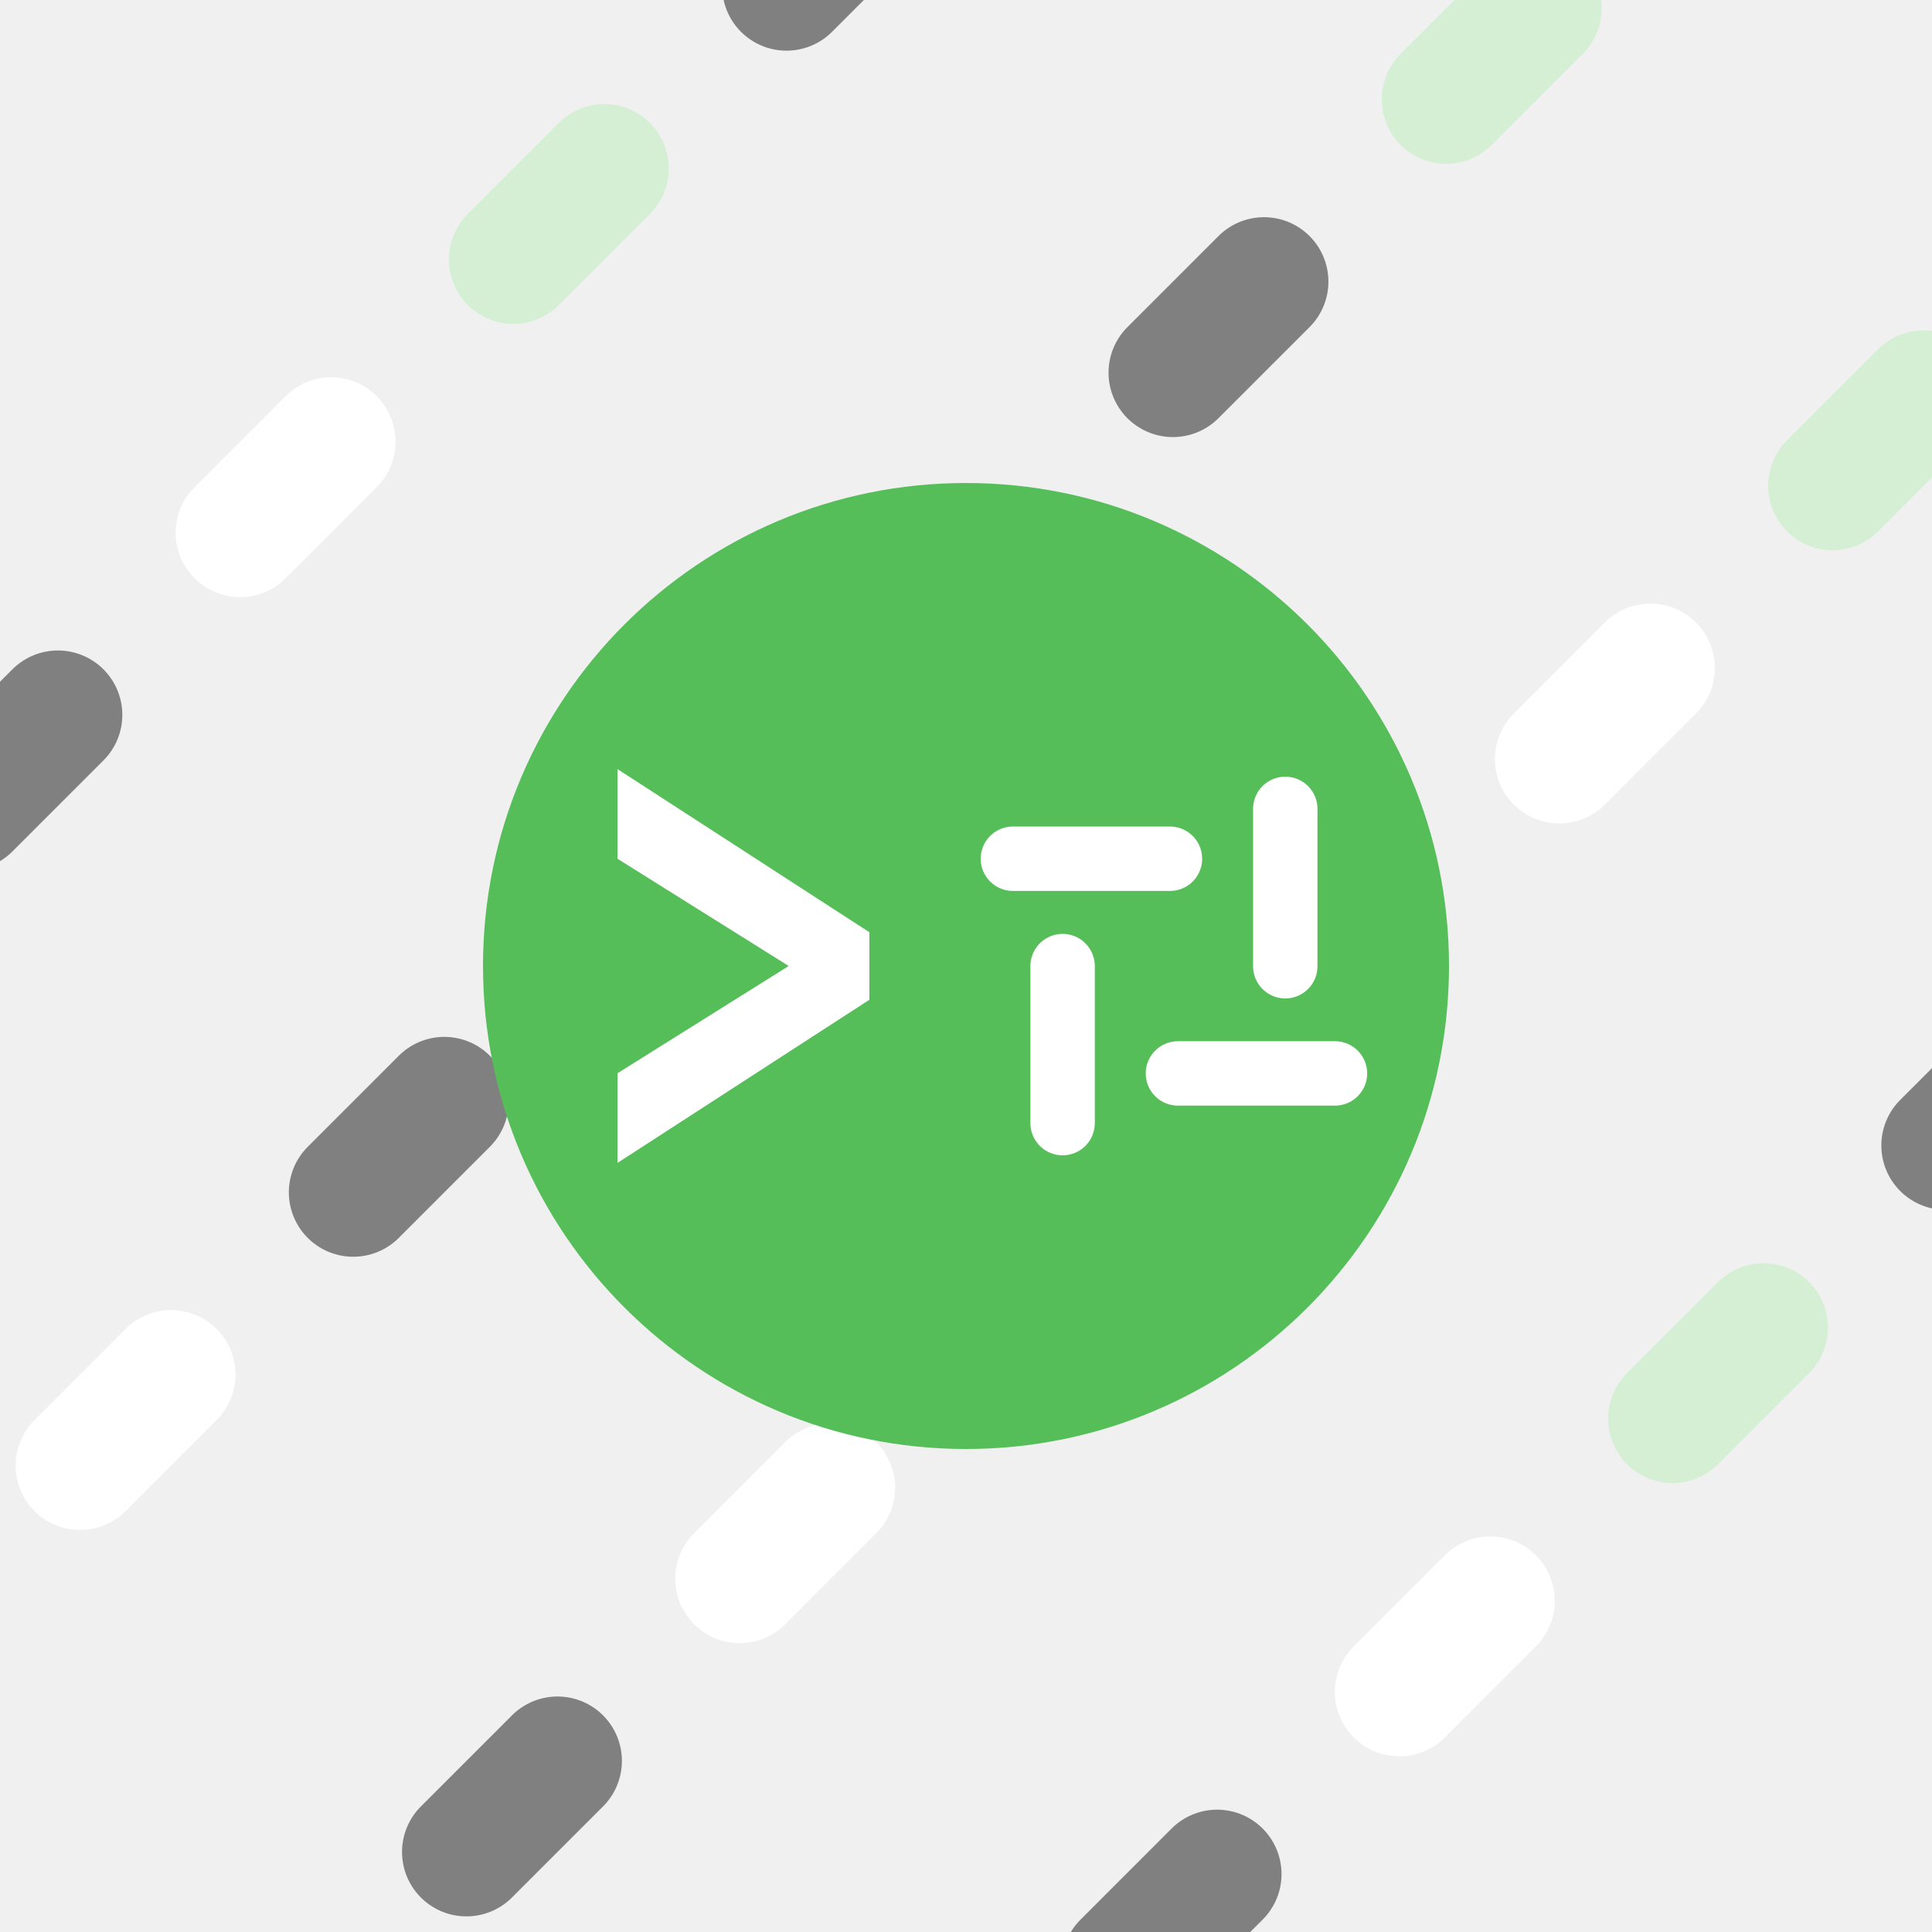
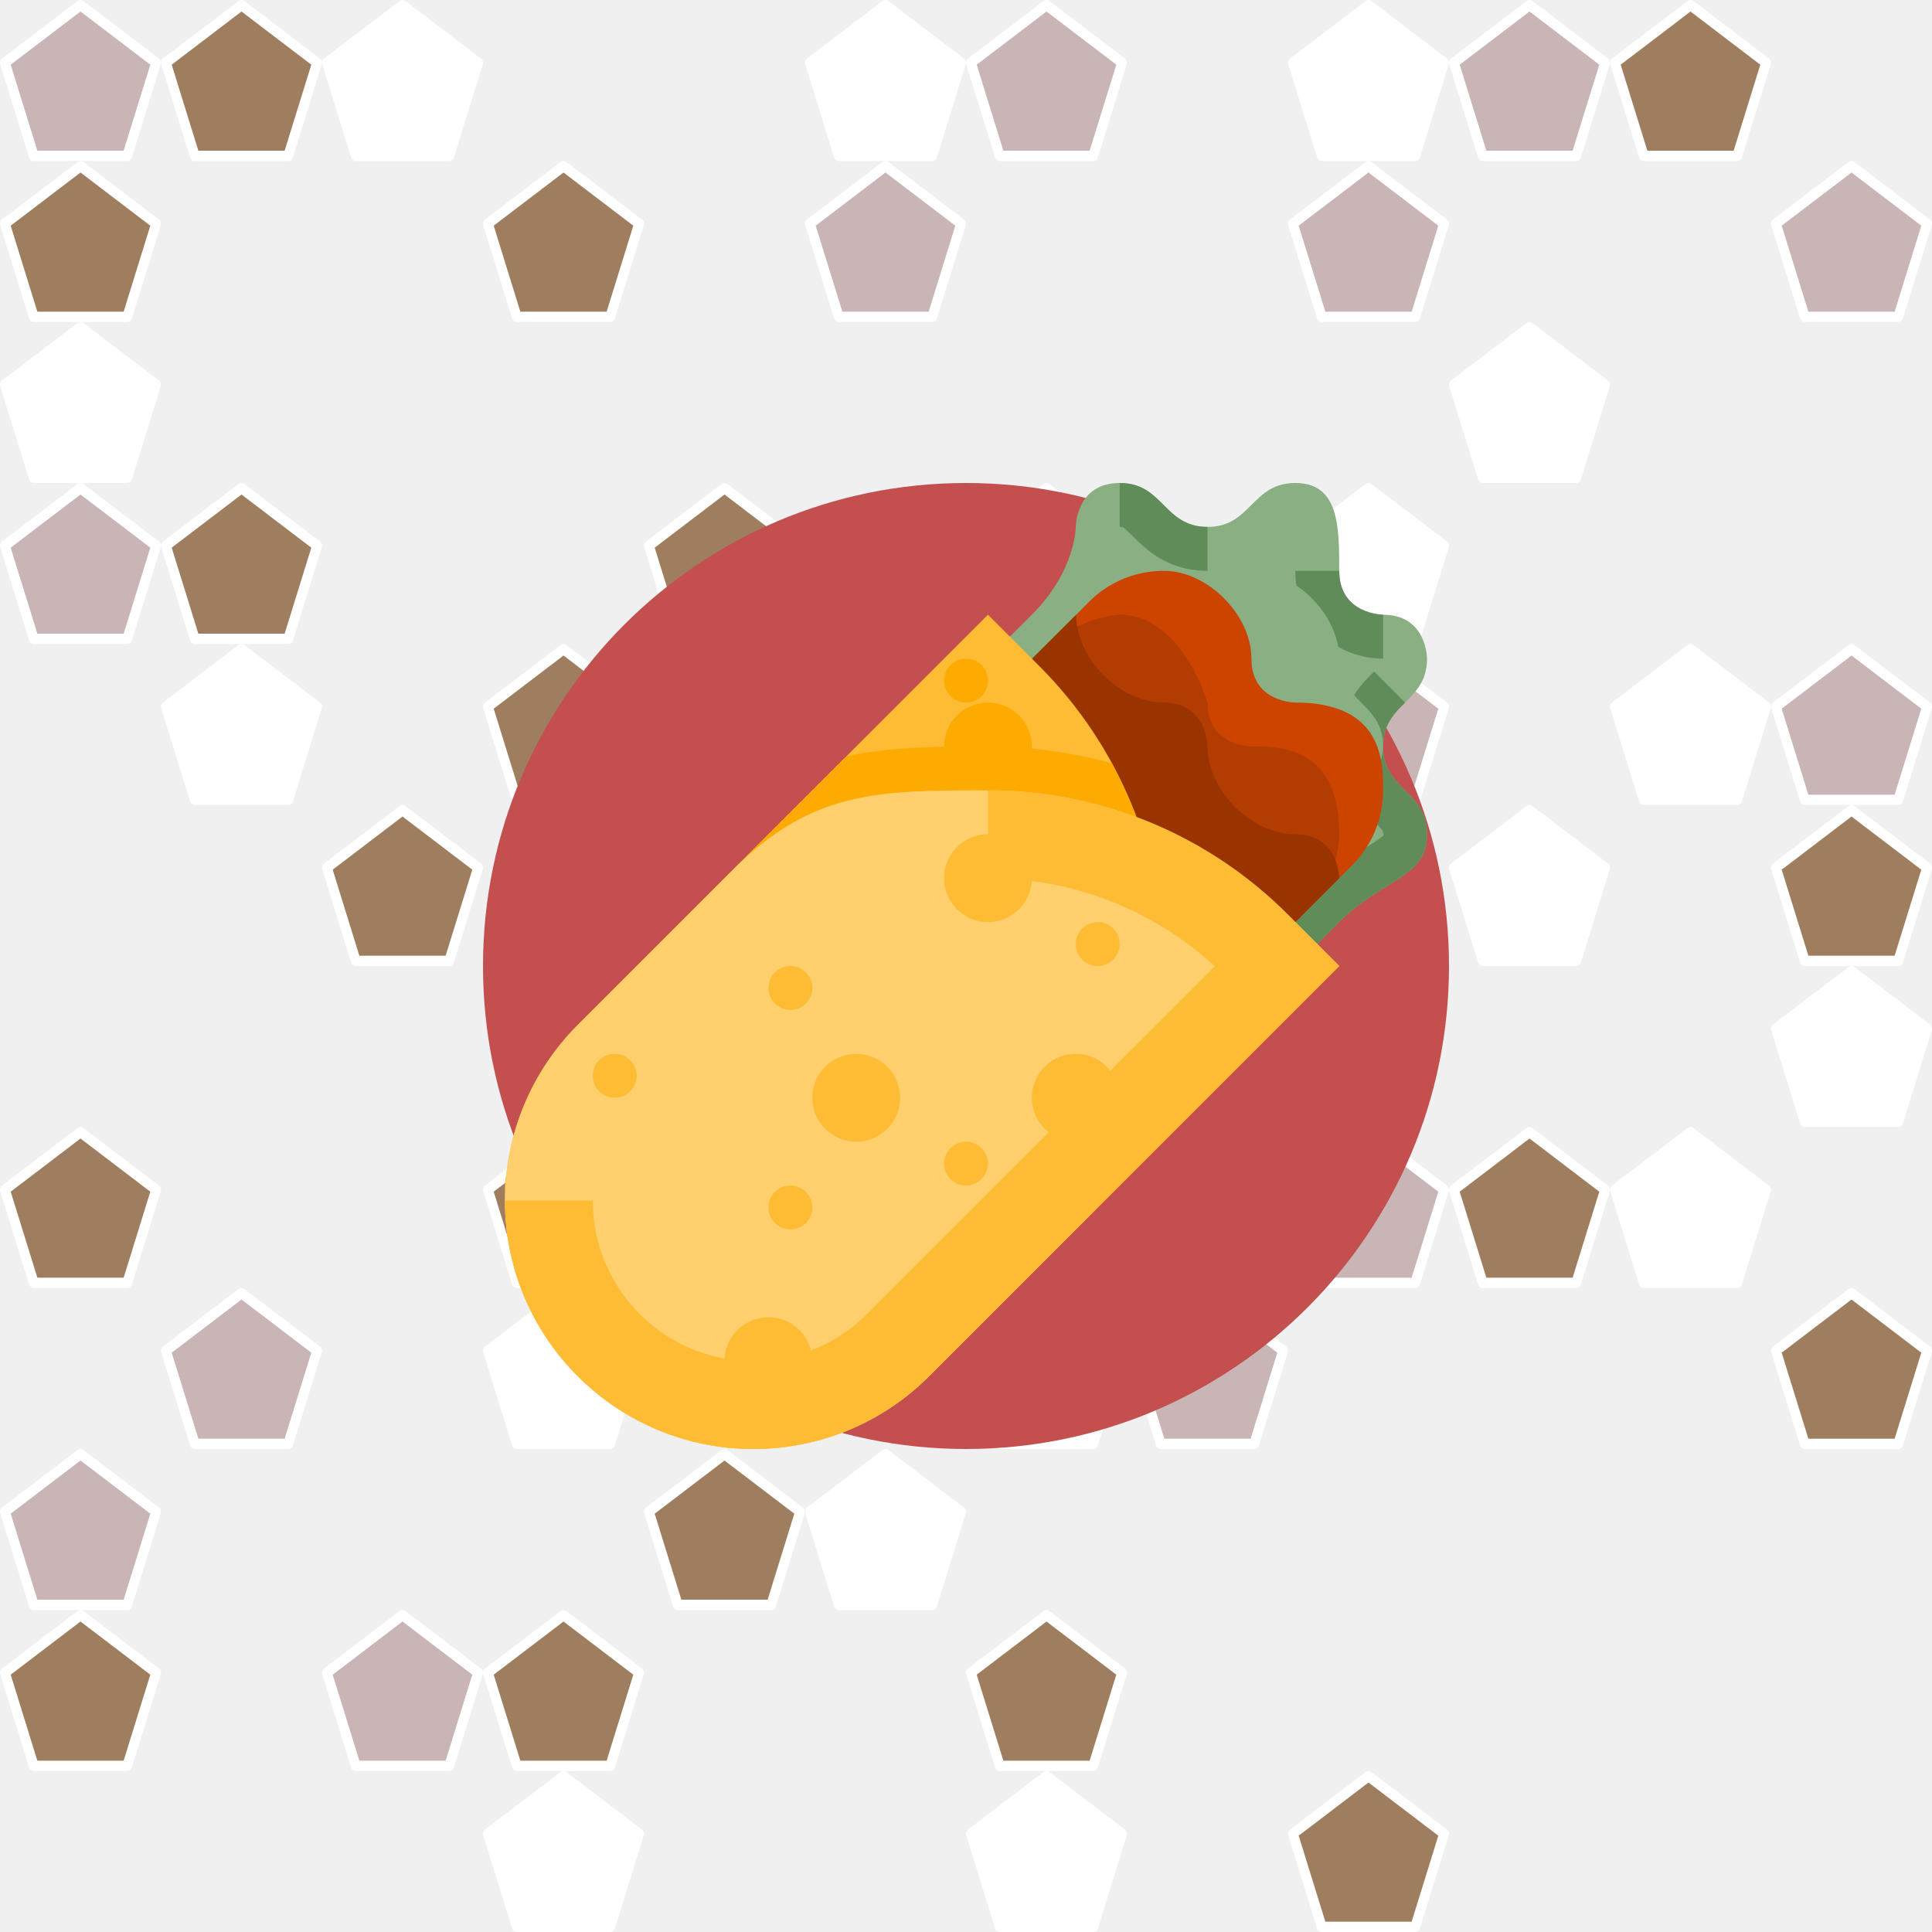
<svg xmlns="http://www.w3.org/2000/svg" width="3840" height="3840" viewBox="0 0 1016 1016" version="1.1" id="svg1" xml:space="preserve">
-   <defs id="defs1" />
-   <g id="layer1" style="display:inline">
-     <path style="fill:#55be59;fill-opacity:1;stroke:#d5efd5;stroke-width:67.733;stroke-linecap:round;stroke-dasharray:67.733, 541.866;stroke-dashoffset:406.4;stroke-opacity:1" d="m -304.8,711.2 1016,-1016" id="path1" />
-     <path style="display:inline;fill:#55be59;fill-opacity:1;stroke:#d5efd5;stroke-width:67.733;stroke-linecap:round;stroke-dasharray:67.733,541.867;stroke-dashoffset:0;stroke-opacity:1" d="M -101.6,914.4 914.4,-101.6" id="path1-0" />
-     <path style="display:inline;fill:#55be59;fill-opacity:1;stroke:#d5efd5;stroke-width:67.733;stroke-linecap:round;stroke-dasharray:67.733, 541.867;stroke-dashoffset:0;stroke-opacity:1" d="M 101.6,1117.6 1117.6,101.6" id="path1-0-3" />
-     <path style="display:inline;fill:#55be59;fill-opacity:1;stroke:#d5efd5;stroke-width:67.733;stroke-linecap:round;stroke-dasharray:67.733, 541.866;stroke-dashoffset:406.4;stroke-opacity:1" d="M 304.8,1320.8 1320.8,304.8" id="path1-0-3-8" />
+   <defs id="defs1">
+     <style id="style1">.cls-1{fill:#5b9c95;}.cls-2{fill:#72392f;}.cls-3{fill:#5e302b;}.cls-4{fill:#7f3e37;}.cls-5{fill:#cc9458;}.cls-6{fill:#f0c788;}.cls-7{fill:#eaac2e;}.cls-8{fill:#da4d5d;}.cls-9{fill:#d63d55;}.cls-10{fill:#f6e0b8;}.cls-11{fill:#76c27d;}.cls-12{fill:#69aa6d;}.cls-13{fill:#c99028;}</style>
+     <style id="style1-8">.cls-1{fill:#5b9c95;}.cls-2{fill:#72392f;}.cls-3{fill:#5e302b;}.cls-4{fill:#7f3e37;}.cls-5{fill:#cc9458;}.cls-6{fill:#f0c788;}.cls-7{fill:#eaac2e;}.cls-8{fill:#da4d5d;}.cls-9{fill:#d63d55;}.cls-10{fill:#f6e0b8;}.cls-11{fill:#76c27d;}.cls-12{fill:#69aa6d;}.cls-13{fill:#c99028;}</style>
+   </defs>
+   <g id="layer1-6" style="display:inline" transform="translate(1.5708256e-4,1.5442627e-4)">
+     <path style="display:inline;fill:#c9b5b5;fill-opacity:1;stroke:#ffffff;stroke-width:12.948;stroke-linecap:round;stroke-linejoin:round;stroke-dasharray:none;stroke-dashoffset:1536;stroke-opacity:1" id="path8-6-3-7-1" d="m 569.601,254 -123.088,0.083 -38.116,-117.038 99.532,-72.417 99.63,72.282 z" transform="matrix(0.3991649,2.8304596e-4,-2.700364e-4,0.4183921,770.9366,314.1916)" />
+     <path style="display:inline;fill:#c9b5b5;fill-opacity:1;stroke:#ffffff;stroke-width:12.948;stroke-linecap:round;stroke-linejoin:round;stroke-dasharray:none;stroke-dashoffset:1536;stroke-opacity:1" id="path8-6-3-7" d="m 569.601,254 -123.088,0.083 -38.116,-117.038 99.532,-72.417 99.63,72.282 z" transform="matrix(0.3991649,2.8304596e-4,-2.700364e-4,0.4183921,770.9366,60.19167)" />
+     <path style="display:inline;fill:#c9b5b5;fill-opacity:1;stroke:#ffffff;stroke-width:12.948;stroke-linecap:round;stroke-linejoin:round;stroke-dasharray:none;stroke-dashoffset:1536;stroke-opacity:1" id="path8-17" d="m 569.601,254 -123.088,0.083 -38.116,-117.038 99.532,-72.417 99.63,72.282 z" transform="matrix(0.3991649,2.8304596e-4,-2.700364e-4,0.4183921,601.6034,-24.47497)" />
+     <path style="display:inline;fill:#c9b5b5;fill-opacity:1;stroke:#ffffff;stroke-width:12.948;stroke-linecap:round;stroke-linejoin:round;stroke-dasharray:none;stroke-dashoffset:1536;stroke-opacity:1" id="path8-6-3-9-7-3" d="m 569.601,254 -123.088,0.083 -38.116,-117.038 99.532,-72.417 99.63,72.282 z" transform="matrix(0.3991649,2.8304596e-4,-2.700364e-4,0.4183921,516.9364,568.1915)" />
+     <path style="display:inline;fill:#c9b5b5;fill-opacity:1;stroke:#ffffff;stroke-width:12.948;stroke-linecap:round;stroke-linejoin:round;stroke-dasharray:none;stroke-dashoffset:1536;stroke-opacity:1" id="path8-6-3-9-7" d="m 569.601,254 -123.088,0.083 -38.116,-117.038 99.532,-72.417 99.63,72.282 z" transform="matrix(0.3991649,2.8304596e-4,-2.700364e-4,0.4183921,516.9366,314.1916)" />
+     <path style="display:inline;fill:#c9b5b5;fill-opacity:1;stroke:#ffffff;stroke-width:12.948;stroke-linecap:round;stroke-linejoin:round;stroke-dasharray:none;stroke-dashoffset:1536;stroke-opacity:1" id="path8-6-3-9" d="m 569.601,254 -123.088,0.083 -38.116,-117.038 99.532,-72.417 99.63,72.282 z" transform="matrix(0.3991649,2.8304596e-4,-2.700364e-4,0.4183921,516.9366,60.19168)" />
+     <path style="display:inline;fill:#c9b5b5;fill-opacity:1;stroke:#ffffff;stroke-width:12.948;stroke-linecap:round;stroke-linejoin:round;stroke-dasharray:none;stroke-dashoffset:1536;stroke-opacity:1" id="path8-9-2-7-0" d="m 569.601,254 -123.088,0.083 -38.116,-117.038 99.532,-72.417 99.63,72.282 z" transform="matrix(0.3991649,2.8304596e-4,-2.700364e-4,0.4183921,432.2697,652.8582)" />
+     <path style="display:inline;fill:#c9b5b5;fill-opacity:1;stroke:#ffffff;stroke-width:12.948;stroke-linecap:round;stroke-linejoin:round;stroke-dasharray:none;stroke-dashoffset:1536;stroke-opacity:1" id="path8-6-4" d="m 569.601,254 -123.088,0.083 -38.116,-117.038 99.532,-72.417 99.63,72.282 z" transform="matrix(0.3991649,2.8304596e-4,-2.700364e-4,0.4183921,347.6032,229.525)" />
+     <path style="display:inline;fill:#c9b5b5;fill-opacity:1;stroke:#ffffff;stroke-width:12.948;stroke-linecap:round;stroke-linejoin:round;stroke-dasharray:none;stroke-dashoffset:1536;stroke-opacity:1" id="path8-1" d="m 569.601,254 -123.088,0.083 -38.116,-117.038 99.532,-72.417 99.63,72.282 z" transform="matrix(0.3991649,2.8304596e-4,-2.700364e-4,0.4183921,347.6034,-24.47496)" />
+     <path style="display:inline;fill:#c9b5b5;fill-opacity:1;stroke:#ffffff;stroke-width:12.948;stroke-linecap:round;stroke-linejoin:round;stroke-dasharray:none;stroke-dashoffset:1536;stroke-opacity:1" id="path8-6-3-4-7" d="m 569.601,254 -123.088,0.083 -38.116,-117.038 99.532,-72.417 99.63,72.282 z" transform="matrix(0.3991649,2.8304596e-4,-2.700364e-4,0.4183921,262.9366,314.1916)" />
+     <path style="display:inline;fill:#c9b5b5;fill-opacity:1;stroke:#ffffff;stroke-width:12.948;stroke-linecap:round;stroke-linejoin:round;stroke-dasharray:none;stroke-dashoffset:1536;stroke-opacity:1" id="path8-6-3-4" d="m 569.601,254 -123.088,0.083 -38.116,-117.038 99.532,-72.417 99.63,72.282 z" transform="matrix(0.3991649,2.8304596e-4,-2.700364e-4,0.4183921,262.9366,60.19169)" />
+     <path style="display:inline;fill:#c9b5b5;fill-opacity:1;stroke:#ffffff;stroke-width:12.948;stroke-linecap:round;stroke-linejoin:round;stroke-dasharray:none;stroke-dashoffset:1536;stroke-opacity:1" id="path8-9-5-3" d="m 569.601,254 -123.088,0.083 -38.116,-117.038 99.532,-72.417 99.63,72.282 z" transform="matrix(0.3991649,2.8304596e-4,-2.700364e-4,0.4183921,178.2699,398.8583)" />
+     <path style="display:inline;fill:#c9b5b5;fill-opacity:1;stroke:#ffffff;stroke-width:12.948;stroke-linecap:round;stroke-linejoin:round;stroke-dasharray:none;stroke-dashoffset:1536;stroke-opacity:1" id="path8-6-3-5-08" d="m 569.601,254 -123.088,0.083 -38.116,-117.038 99.532,-72.417 99.63,72.282 z" transform="matrix(0.3991649,2.8304596e-4,-2.700364e-4,0.4183921,8.936223,822.1915)" />
+     <path style="display:inline;fill:#c9b5b5;fill-opacity:1;stroke:#ffffff;stroke-width:12.948;stroke-linecap:round;stroke-linejoin:round;stroke-dasharray:none;stroke-dashoffset:1536;stroke-opacity:1" id="path8-9-6-5" d="m 569.601,254 -123.088,0.083 -38.116,-117.038 99.532,-72.417 99.63,72.282 z" transform="matrix(0.3991649,2.8304596e-4,-2.700364e-4,0.4183921,-75.7303,652.8582)" />
+     <path style="display:inline;fill:#c9b5b5;fill-opacity:1;stroke:#ffffff;stroke-width:12.948;stroke-linecap:round;stroke-linejoin:round;stroke-dasharray:none;stroke-dashoffset:1536;stroke-opacity:1" id="path8-6-39-9" d="m 569.601,254 -123.088,0.083 -38.116,-117.038 99.532,-72.417 99.63,72.282 z" transform="matrix(0.3991649,2.8304596e-4,-2.700364e-4,0.4183921,-160.397,737.5248)" />
+     <path style="display:inline;fill:#c9b5b5;fill-opacity:1;stroke:#ffffff;stroke-width:12.948;stroke-linecap:round;stroke-linejoin:round;stroke-dasharray:none;stroke-dashoffset:1536;stroke-opacity:1" id="path8-6" d="m 569.601,254 -123.088,0.083 -38.116,-117.038 99.532,-72.417 99.63,72.282 z" transform="matrix(0.3991649,2.8304596e-4,-2.700364e-4,0.4183921,-160.3968,229.525)" />
+     <path style="display:inline;fill:#c9b5b5;fill-opacity:1;stroke:#ffffff;stroke-width:12.948;stroke-linecap:round;stroke-linejoin:round;stroke-dasharray:none;stroke-dashoffset:1536;stroke-opacity:1" id="path8" d="m 569.601,254 -123.088,0.083 -38.116,-117.038 99.532,-72.417 99.63,72.282 z" transform="matrix(0.3991649,2.8304596e-4,-2.700364e-4,0.4183921,-160.3967,-24.47495)" />
  </g>
-   <g id="layer5" style="display:inline">
-     <path style="display:inline;fill:#55be59;fill-opacity:1;stroke:#808080;stroke-width:67.733;stroke-linecap:round;stroke-dasharray:67.733, 541.866;stroke-dashoffset:203.2;stroke-opacity:1" d="M -304.8,711.2 711.2,-304.8" id="path1-2" />
-     <path style="display:inline;fill:#55be59;fill-opacity:1;stroke:#808080;stroke-width:67.733;stroke-opacity:1;stroke-linecap:round;stroke-dasharray:67.733,541.867;stroke-dashoffset:203.2" d="M -101.6,914.4 914.4,-101.6" id="path1-0-4" />
-     <path style="display:inline;fill:#55be59;fill-opacity:1;stroke:#808080;stroke-width:67.733;stroke-linecap:round;stroke-dasharray:67.733, 541.866;stroke-dashoffset:406.4;stroke-opacity:1" d="M 101.6,1117.6 1117.6,101.6" id="path1-0-3-5" />
-     <path style="display:inline;fill:#55be59;fill-opacity:1;stroke:#808080;stroke-width:67.733;stroke-linecap:round;stroke-dasharray:67.733, 541.866;stroke-dashoffset:203.2;stroke-opacity:1" d="M 304.8,1320.8 1320.8,304.8" id="path1-0-3-8-8" />
+   <g id="layer5-0" style="display:inline" transform="translate(1.5708256e-4,1.5442627e-4)">
+     <path style="display:inline;fill:#9f7e60;fill-opacity:1;stroke:#ffffff;stroke-width:12.949;stroke-linecap:round;stroke-linejoin:round;stroke-dasharray:none;stroke-dashoffset:1536;stroke-opacity:1" id="path8-3-32-0-8-4-6" d="m 569.601,254 -123.088,0.083 -38.116,-117.038 99.532,-72.417 99.63,72.282 z" transform="matrix(0.3991638,2.8304596e-4,-2.700364e-4,0.4183917,770.9369,652.8582)" />
+     <path style="display:inline;fill:#9f7e60;fill-opacity:1;stroke:#ffffff;stroke-width:12.949;stroke-linecap:round;stroke-linejoin:round;stroke-dasharray:none;stroke-dashoffset:1536;stroke-opacity:1" id="path8-3-32-0-8-2" d="m 569.601,254 -123.088,0.083 -38.116,-117.038 99.532,-72.417 99.63,72.282 z" transform="matrix(0.3991638,2.8304596e-4,-2.700364e-4,0.4183917,770.9371,398.8583)" />
+     <path style="display:inline;fill:#9f7e60;fill-opacity:1;stroke:#ffffff;stroke-width:12.949;stroke-linecap:round;stroke-linejoin:round;stroke-dasharray:none;stroke-dashoffset:1536;stroke-opacity:1" id="path8-3-2-1-6" d="m 569.601,254 -123.088,0.083 -38.116,-117.038 99.532,-72.417 99.63,72.282 z" transform="matrix(0.3991645,2.8304596e-4,-2.700364e-4,0.4183917,686.2703,-24.47491)" />
+     <path style="display:inline;fill:#9f7e60;fill-opacity:1;stroke:#ffffff;stroke-width:12.949;stroke-linecap:round;stroke-linejoin:round;stroke-dasharray:none;stroke-dashoffset:1536;stroke-opacity:1" id="path8-3-1-2-9-1" d="m 569.601,254 -123.088,0.083 -38.116,-117.038 99.532,-72.417 99.63,72.282 z" transform="matrix(0.3991638,2.8304596e-4,-2.700364e-4,0.4183917,601.6037,568.1916)" />
+     <path style="display:inline;fill:#9f7e60;fill-opacity:1;stroke:#ffffff;stroke-width:12.949;stroke-linecap:round;stroke-linejoin:round;stroke-dasharray:none;stroke-dashoffset:1536;stroke-opacity:1" id="path8-3-32-8-9-0-8" d="m 569.601,254 -123.088,0.083 -38.116,-117.038 99.532,-72.417 99.63,72.282 z" transform="matrix(0.3991638,2.8304596e-4,-2.700364e-4,0.4183917,516.9367,906.8582)" />
+     <path style="display:inline;fill:#9f7e60;fill-opacity:1;stroke:#ffffff;stroke-width:12.949;stroke-linecap:round;stroke-linejoin:round;stroke-dasharray:none;stroke-dashoffset:1536;stroke-opacity:1" id="path8-3-6-9-3-7" d="m 569.601,254 -123.088,0.083 -38.116,-117.038 99.532,-72.417 99.63,72.282 z" transform="matrix(0.3991638,2.8304596e-4,-2.700364e-4,0.4183917,347.6035,822.1915)" />
+     <path style="display:inline;fill:#9f7e60;fill-opacity:1;stroke:#ffffff;stroke-width:12.949;stroke-linecap:round;stroke-linejoin:round;stroke-dasharray:none;stroke-dashoffset:1536;stroke-opacity:1" id="path8-3-29-7-8-7-9" d="m 569.601,254 -123.088,0.083 -38.116,-117.038 99.532,-72.417 99.63,72.282 z" transform="matrix(0.3991638,2.8304596e-4,-2.700364e-4,0.4183917,178.2702,737.5249)" />
+     <path style="display:inline;fill:#9f7e60;fill-opacity:1;stroke:#ffffff;stroke-width:12.949;stroke-linecap:round;stroke-linejoin:round;stroke-dasharray:none;stroke-dashoffset:1536;stroke-opacity:1" id="path8-3-29-7-8-2" d="m 569.601,254 -123.088,0.083 -38.116,-117.038 99.532,-72.417 99.63,72.282 z" transform="matrix(0.3991638,2.8304596e-4,-2.700364e-4,0.4183917,178.2703,483.525)" />
+     <path style="display:inline;fill:#9f7e60;fill-opacity:1;stroke:#ffffff;stroke-width:12.949;stroke-linecap:round;stroke-linejoin:round;stroke-dasharray:none;stroke-dashoffset:1536;stroke-opacity:1" id="path8-3-29-7-0" d="m 569.601,254 -123.088,0.083 -38.116,-117.038 99.532,-72.417 99.63,72.282 z" transform="matrix(0.3991638,2.8304596e-4,-2.700364e-4,0.4183917,178.2703,229.525)" />
+     <path style="display:inline;fill:#9f7e60;fill-opacity:1;stroke:#ffffff;stroke-width:12.949;stroke-linecap:round;stroke-linejoin:round;stroke-dasharray:none;stroke-dashoffset:1536;stroke-opacity:1" id="path8-3-5-8-0-2" d="m 569.601,254 -123.088,0.083 -38.116,-117.038 99.532,-72.417 99.63,72.282 z" transform="matrix(0.3991638,2.8304596e-4,-2.700364e-4,0.4183917,93.60351,822.1915)" />
+     <path style="display:inline;fill:#9f7e60;fill-opacity:1;stroke:#ffffff;stroke-width:12.949;stroke-linecap:round;stroke-linejoin:round;stroke-dasharray:none;stroke-dashoffset:1536;stroke-opacity:1" id="path8-3-5-8-5-3" d="m 569.601,254 -123.088,0.083 -38.116,-117.038 99.532,-72.417 99.63,72.282 z" transform="matrix(0.3991638,2.8304596e-4,-2.700364e-4,0.4183917,93.60366,568.1916)" />
+     <path style="display:inline;fill:#9f7e60;fill-opacity:1;stroke:#ffffff;stroke-width:12.949;stroke-linecap:round;stroke-linejoin:round;stroke-dasharray:none;stroke-dashoffset:1536;stroke-opacity:1" id="path8-3-5-8-7" d="m 569.601,254 -123.088,0.083 -38.116,-117.038 99.532,-72.417 99.63,72.282 z" transform="matrix(0.3991638,2.8304596e-4,-2.700364e-4,0.4183917,93.60381,314.1917)" />
+     <path style="display:inline;fill:#9f7e60;fill-opacity:1;stroke:#ffffff;stroke-width:12.949;stroke-linecap:round;stroke-linejoin:round;stroke-dasharray:none;stroke-dashoffset:1536;stroke-opacity:1" id="path8-3-5-5" d="m 569.601,254 -123.088,0.083 -38.116,-117.038 99.532,-72.417 99.63,72.282 z" transform="matrix(0.3991638,2.8304596e-4,-2.700364e-4,0.4183917,93.60381,60.19176)" />
+     <path style="display:inline;fill:#9f7e60;fill-opacity:1;stroke:#ffffff;stroke-width:12.949;stroke-linecap:round;stroke-linejoin:round;stroke-dasharray:none;stroke-dashoffset:1536;stroke-opacity:1" id="path8-3-32-5-9" d="m 569.601,254 -123.088,0.083 -38.116,-117.038 99.532,-72.417 99.63,72.282 z" transform="matrix(0.3991638,2.8304596e-4,-2.700364e-4,0.4183917,8.936993,398.8583)" />
+     <path style="display:inline;fill:#9f7e60;fill-opacity:1;stroke:#ffffff;stroke-width:12.949;stroke-linecap:round;stroke-linejoin:round;stroke-dasharray:none;stroke-dashoffset:1536;stroke-opacity:1" id="path8-3-29-2" d="m 569.601,254 -123.088,0.083 -38.116,-117.038 99.532,-72.417 99.63,72.282 z" transform="matrix(0.3991638,2.8304596e-4,-2.700364e-4,0.4183917,-75.72969,229.525)" />
+     <path style="display:inline;fill:#9f7e60;fill-opacity:1;stroke:#ffffff;stroke-width:12.949;stroke-linecap:round;stroke-linejoin:round;stroke-dasharray:none;stroke-dashoffset:1536;stroke-opacity:1" id="path8-3-2-2" d="m 569.601,254 -123.088,0.083 -38.116,-117.038 99.532,-72.417 99.63,72.282 z" transform="matrix(0.3991645,2.8304596e-4,-2.700364e-4,0.4183917,-75.72983,-24.47489)" />
+     <path style="display:inline;fill:#9f7e60;fill-opacity:1;stroke:#ffffff;stroke-width:12.949;stroke-linecap:round;stroke-linejoin:round;stroke-dasharray:none;stroke-dashoffset:1536;stroke-opacity:1" id="path8-3-9-9-8" d="m 569.601,254 -123.088,0.083 -38.116,-117.038 99.532,-72.417 99.63,72.282 z" transform="matrix(0.3991638,2.8304596e-4,-2.700364e-4,0.4183917,-160.3965,822.1915)" />
+     <path style="display:inline;fill:#9f7e60;fill-opacity:1;stroke:#ffffff;stroke-width:12.949;stroke-linecap:round;stroke-linejoin:round;stroke-dasharray:none;stroke-dashoffset:1536;stroke-opacity:1" id="path8-3-9-1-9" d="m 569.601,254 -123.088,0.083 -38.116,-117.038 99.532,-72.417 99.63,72.282 z" transform="matrix(0.3991638,2.8304596e-4,-2.700364e-4,0.4183917,-160.3964,568.1916)" />
+     <path style="display:inline;fill:#9f7e60;fill-opacity:1;stroke:#ffffff;stroke-width:12.949;stroke-linecap:round;stroke-linejoin:round;stroke-dasharray:none;stroke-dashoffset:1536;stroke-opacity:1" id="path8-3-7" d="m 569.601,254 -123.088,0.083 -38.116,-117.038 99.532,-72.417 99.63,72.282 z" transform="matrix(0.3991638,2.8304596e-4,-2.700364e-4,0.4183917,-160.3962,60.19177)" />
  </g>
-   <g id="layer6" style="stroke-dasharray:1,5;stroke-dashoffset:0">
-     <path style="display:inline;fill:#55be59;fill-opacity:1;stroke:#ffffff;stroke-width:67.733;stroke-linecap:round;stroke-dasharray:67.733, 541.866;stroke-dashoffset:0" d="M -304.8,711.2 711.2,-304.8" id="path1-25" />
-     <path style="display:inline;fill:#55be59;fill-opacity:1;stroke:#ffffff;stroke-width:67.733;stroke-dasharray:67.733,541.867;stroke-linecap:round;stroke-dashoffset:406.4" d="M -101.6,914.4 914.4,-101.6" id="path1-0-42" />
-     <path style="display:inline;fill:#55be59;fill-opacity:1;stroke:#ffffff;stroke-width:67.733;stroke-linecap:round;stroke-dasharray:67.733, 541.866;stroke-dashoffset:203.2" d="M 101.6,1117.6 1117.6,101.6" id="path1-0-3-7" />
-     <path style="display:inline;fill:#55be59;fill-opacity:1;stroke:#ffffff;stroke-width:67.733;stroke-linecap:round;stroke-dasharray:67.733, 541.866;stroke-dashoffset:0" d="M 304.8,1320.8 1320.8,304.8" id="path1-0-3-8-5" />
+   <g id="layer6-3" style="display:inline;stroke-dasharray:1, 5;stroke-dashoffset:0" transform="translate(1.5708256e-4,1.5442627e-4)">
+     <path style="display:inline;fill:#ffffff;fill-opacity:1;stroke:#ffffff;stroke-width:12.949;stroke-linecap:round;stroke-linejoin:round;stroke-dasharray:none;stroke-dashoffset:1536;stroke-opacity:1" id="path8-3-3-54-49-3-6" d="m 569.601,254 -123.088,0.083 -38.116,-117.038 99.532,-72.417 99.63,72.282 z" transform="matrix(0.3991645,2.8304596e-4,-2.700364e-4,0.4183917,770.9366,483.525)" />
+     <path style="display:inline;fill:#ffffff;fill-opacity:1;stroke:#ffffff;stroke-width:12.949;stroke-linecap:round;stroke-linejoin:round;stroke-dasharray:none;stroke-dashoffset:1536;stroke-opacity:1" id="path8-3-3-5-0-8-8-1" d="m 569.601,254 -123.088,0.083 -38.116,-117.038 99.532,-72.417 99.63,72.282 z" transform="matrix(0.3991645,2.8304596e-4,-2.700364e-4,0.4183917,686.27,568.1916)" />
+     <path style="display:inline;fill:#ffffff;fill-opacity:1;stroke:#ffffff;stroke-width:12.949;stroke-linecap:round;stroke-linejoin:round;stroke-dasharray:none;stroke-dashoffset:1536;stroke-opacity:1" id="path8-3-3-5-0-8-2" d="m 569.601,254 -123.088,0.083 -38.116,-117.038 99.532,-72.417 99.63,72.282 z" transform="matrix(0.3991645,2.8304596e-4,-2.700364e-4,0.4183917,686.2701,314.1917)" />
+     <path style="display:inline;fill:#ffffff;fill-opacity:1;stroke:#ffffff;stroke-width:12.949;stroke-linecap:round;stroke-linejoin:round;stroke-dasharray:none;stroke-dashoffset:1536;stroke-opacity:1" id="path8-3-3-9-5-9" d="m 569.601,254 -123.088,0.083 -38.116,-117.038 99.532,-72.417 99.63,72.282 z" transform="matrix(0.3991645,2.8304596e-4,-2.700364e-4,0.4183917,601.6034,398.8583)" />
+     <path style="display:inline;fill:#ffffff;fill-opacity:1;stroke:#ffffff;stroke-width:12.949;stroke-linecap:round;stroke-linejoin:round;stroke-dasharray:none;stroke-dashoffset:1536;stroke-opacity:1" id="path8-3-3-9-3" d="m 569.601,254 -123.088,0.083 -38.116,-117.038 99.532,-72.417 99.63,72.282 z" transform="matrix(0.3991645,2.8304596e-4,-2.700364e-4,0.4183917,601.6034,144.8584)" />
+     <path style="display:inline;fill:#ffffff;fill-opacity:1;stroke:#ffffff;stroke-width:12.949;stroke-linecap:round;stroke-linejoin:round;stroke-dasharray:none;stroke-dashoffset:1536;stroke-opacity:1" id="path8-3-3-54-4-1" d="m 569.601,254 -123.088,0.083 -38.116,-117.038 99.532,-72.417 99.63,72.282 z" transform="matrix(0.3991645,2.8304596e-4,-2.700364e-4,0.4183917,516.9366,229.525)" />
+     <path style="display:inline;fill:#ffffff;fill-opacity:1;stroke:#ffffff;stroke-width:12.949;stroke-linecap:round;stroke-linejoin:round;stroke-dasharray:none;stroke-dashoffset:1536;stroke-opacity:1" id="path8-3-3-5-7-5-9" d="m 569.601,254 -123.088,0.083 -38.116,-117.038 99.532,-72.417 99.63,72.282 z" transform="matrix(0.3991645,2.8304596e-4,-2.700364e-4,0.4183917,516.9369,-24.4749)" />
+     <path style="display:inline;fill:#ffffff;fill-opacity:1;stroke:#ffffff;stroke-width:12.949;stroke-linecap:round;stroke-linejoin:round;stroke-dasharray:none;stroke-dashoffset:1536;stroke-opacity:1" id="path8-3-3-6-1-6-4" d="m 569.601,254 -123.088,0.083 -38.116,-117.038 99.532,-72.417 99.63,72.282 z" transform="matrix(0.3991645,2.8304596e-4,-2.700364e-4,0.4183917,347.6031,906.8582)" />
+     <path style="display:inline;fill:#ffffff;fill-opacity:1;stroke:#ffffff;stroke-width:12.949;stroke-linecap:round;stroke-linejoin:round;stroke-dasharray:none;stroke-dashoffset:1536;stroke-opacity:1" id="path8-3-3-6-1-8-7" d="m 569.601,254 -123.088,0.083 -38.116,-117.038 99.532,-72.417 99.63,72.282 z" transform="matrix(0.3991645,2.8304596e-4,-2.700364e-4,0.4183917,347.6033,652.8582)" />
+     <path style="display:inline;fill:#ffffff;fill-opacity:1;stroke:#ffffff;stroke-width:12.949;stroke-linecap:round;stroke-linejoin:round;stroke-dasharray:none;stroke-dashoffset:1536;stroke-opacity:1" id="path8-3-3-6-1-84" d="m 569.601,254 -123.088,0.083 -38.116,-117.038 99.532,-72.417 99.63,72.282 z" transform="matrix(0.3991645,2.8304596e-4,-2.700364e-4,0.4183917,347.6034,398.8583)" />
+     <path style="display:inline;fill:#ffffff;fill-opacity:1;stroke:#ffffff;stroke-width:12.949;stroke-linecap:round;stroke-linejoin:round;stroke-dasharray:none;stroke-dashoffset:1536;stroke-opacity:1" id="path8-3-3-54-0-5-0-5" d="m 569.601,254 -123.088,0.083 -38.116,-117.038 99.532,-72.417 99.63,72.282 z" transform="matrix(0.3991645,2.8304596e-4,-2.700364e-4,0.4183917,262.9364,737.5249)" />
+     <path style="display:inline;fill:#ffffff;fill-opacity:1;stroke:#ffffff;stroke-width:12.949;stroke-linecap:round;stroke-linejoin:round;stroke-dasharray:none;stroke-dashoffset:1536;stroke-opacity:1" id="path8-3-3-5-7-6-0" d="m 569.601,254 -123.088,0.083 -38.116,-117.038 99.532,-72.417 99.63,72.282 z" transform="matrix(0.3991645,2.8304596e-4,-2.700364e-4,0.4183917,262.9369,-24.47489)" />
+     <path style="display:inline;fill:#ffffff;fill-opacity:1;stroke:#ffffff;stroke-width:12.949;stroke-linecap:round;stroke-linejoin:round;stroke-dasharray:none;stroke-dashoffset:1536;stroke-opacity:1" id="path8-3-3-5-78-9-2-3" d="m 569.601,254 -123.088,0.083 -38.116,-117.038 99.532,-72.417 99.63,72.282 z" transform="matrix(0.3991645,2.8304596e-4,-2.700364e-4,0.4183917,178.2699,568.1916)" />
+     <path style="display:inline;fill:#ffffff;fill-opacity:1;stroke:#ffffff;stroke-width:12.949;stroke-linecap:round;stroke-linejoin:round;stroke-dasharray:none;stroke-dashoffset:1536;stroke-opacity:1" id="path8-3-3-3-8-8-6" d="m 569.601,254 -123.088,0.083 -38.116,-117.038 99.532,-72.417 99.63,72.282 z" transform="matrix(0.3991645,2.8304596e-4,-2.700364e-4,0.4183917,93.60308,906.8582)" />
+     <path style="display:inline;fill:#ffffff;fill-opacity:1;stroke:#ffffff;stroke-width:12.949;stroke-linecap:round;stroke-linejoin:round;stroke-dasharray:none;stroke-dashoffset:1536;stroke-opacity:1" id="path8-3-3-3-8-1-1" d="m 569.601,254 -123.088,0.083 -38.116,-117.038 99.532,-72.417 99.63,72.282 z" transform="matrix(0.3991645,2.8304596e-4,-2.700364e-4,0.4183917,93.60323,652.8583)" />
+     <path style="display:inline;fill:#ffffff;fill-opacity:1;stroke:#ffffff;stroke-width:12.949;stroke-linecap:round;stroke-linejoin:round;stroke-dasharray:none;stroke-dashoffset:1536;stroke-opacity:1" id="path8-3-3-5-7-0" d="m 569.601,254 -123.088,0.083 -38.116,-117.038 99.532,-72.417 99.63,72.282 z" transform="matrix(0.3991645,2.8304596e-4,-2.700364e-4,0.4183917,8.936844,-24.47489)" />
+     <path style="display:inline;fill:#ffffff;fill-opacity:1;stroke:#ffffff;stroke-width:12.949;stroke-linecap:round;stroke-linejoin:round;stroke-dasharray:none;stroke-dashoffset:1536;stroke-opacity:1" id="path8-3-3-5-1-6" d="m 569.601,254 -123.088,0.083 -38.116,-117.038 99.532,-72.417 99.63,72.282 z" transform="matrix(0.3991645,2.8304596e-4,-2.700364e-4,0.4183917,-75.72997,314.1917)" />
+     <path style="display:inline;fill:#ffffff;fill-opacity:1;stroke:#ffffff;stroke-width:12.949;stroke-linecap:round;stroke-linejoin:round;stroke-dasharray:none;stroke-dashoffset:1536;stroke-opacity:1" id="path8-3-3-3" d="m 569.601,254 -123.088,0.083 -38.116,-117.038 99.532,-72.417 99.63,72.282 z" transform="matrix(0.3991645,2.8304596e-4,-2.700364e-4,0.4183917,-160.3966,144.8584)" />
  </g>
-   <g id="layer3" style="display:inline">
-     <g id="g2" transform="matrix(0.5,0,0,0.5,254,254)">
-       <g id="layer1-2" style="display:inline">
-         <circle style="display:inline;fill:#55be59;fill-opacity:1;stroke-width:0.07" id="path1-9" cx="508" cy="508" r="508" />
+   <g id="layer2">
+     <g id="g1" transform="matrix(0.1322917,0,0,0.1322917,254,254)" style="stroke-width:2">
+       <g id="layer1" style="display:inline;stroke-width:2">
+         <circle style="fill:#c44f4f;stroke-width:40;stroke-linecap:round;stroke-linejoin:round;stroke-dashoffset:1536" id="path1" cx="1920" cy="1920" r="1920" />
      </g>
-       <g id="layer3-1" style="display:inline">
-         <path style="font-weight:bold;font-size:677.333px;font-family:'Hasklug Nerd Font Mono';-inkscape-font-specification:'Hasklug Nerd Font Mono Bold';fill:#ffffff;stroke:#ffffff;stroke-width:3.524" d="M 143.188,711.877 404.639,542.544 V 473.456 L 143.188,304.123 v 90.085 l 179.493,112.437 v 2.709 L 143.188,621.792 Z" id="text1-2" aria-label="&gt;" />
-       </g>
-       <g id="layer4" transform="translate(4.5770886e-6,-2.279824)">
-         <g id="g1" transform="matrix(0.220526,0,0,0.220526,105.6981,58.72527)" style="stroke-width:307.144;stroke-dasharray:none">
-           <path id="line-right" fill="none" stroke="#000000" stroke-width="1" d="m 3347,1298.25 c 0,0 0,750.5 0,750.5" style="stroke:#ffffff;stroke-width:307.144;stroke-linecap:round;stroke-dasharray:none;stroke-opacity:1" />
-           <path id="line-left" fill="none" stroke="#000000" stroke-width="1" d="m 2285,2797 c 0,0 0,-749 0,-749" style="stroke:#ffffff;stroke-width:307.144;stroke-linecap:round;stroke-dasharray:none;stroke-opacity:1" />
-           <path id="line-bottom" fill="none" stroke="#000000" stroke-width="1" d="m 3584,2560 c 0,0 -749,0 -749,0" style="stroke:#ffffff;stroke-width:307.144;stroke-linecap:round;stroke-dasharray:none;stroke-opacity:1" />
-           <path id="line-top" fill="none" stroke="#000000" stroke-width="1" d="m 2048,1536 c 0,0 749,0 749,0" style="stroke:#ffffff;stroke-width:307.144;stroke-linecap:round;stroke-dasharray:none;stroke-opacity:1" />
-         </g>
+       <g id="Icons" transform="scale(7.5)" style="stroke-width:0.267">
+         <circle cx="42.667" cy="362.667" r="21.333" style="display:inline;fill:#fdbc34;stroke-width:0.244" id="circle1-6" transform="matrix(1.090908,0,0,1.090908,-11.63612,-23.2727)" />
+         <path d="m 213.333,149.333 64,-64 C 298.667,64 298.667,42.667 298.667,42.667 c 0,0 0,-21.333 21.333,-21.333 21.333,0 21.333,21.333 42.667,21.333 21.333,0 21.333,-21.333 42.667,-21.333 21.333,0 21.333,21.333 21.333,42.667 0,21.333 21.333,21.333 21.333,21.333 21.333,0 21.333,21.333 21.333,21.333 C 469.333,128 448,128 448,149.333 c 0,21.333 21.333,21.333 21.333,42.667 0,21.333 -21.333,21.333 -42.667,42.667 l -64,64 z" style="display:inline;fill:#89af83;fill-opacity:1;stroke-width:0.244" id="path1-7" transform="matrix(1.090908,0,0,1.090908,-11.63612,-23.2727)" />
+         <path d="M 370.208,291.125 355.125,276.042 411.583,219.583 c 9.896,-9.896 19.854,-16.062 27.125,-20.542 2.542,-1.583 8.479,-5.25 9.479,-6.604 C 448,190.333 448,190.167 443.583,185.75 437.25,179.417 426.667,168.833 426.667,149.333 c 0,-19.5 10.583,-30.083 16.917,-36.417 L 458.667,128 C 453.417,133.25 448,138.667 448,149.333 c 0,10.667 5.417,16.083 10.667,21.333 5.479,5.479 10.667,10.667 10.667,21.333 0,13.188 -8.146,18.229 -19.417,25.188 -7.083,4.375 -15.104,9.333 -23.25,17.479 z" style="display:inline;fill:#608c5a;fill-opacity:1;stroke-width:0.244" id="path2-5" transform="matrix(1.090908,0,0,1.090908,-11.63612,-23.2727)" />
+         <path d="m 448,106.667 c -20.688,0 -42.667,-14.958 -42.667,-42.667 h 21.333 c 0,21.083 21.125,21.333 21.333,21.333 z" style="display:inline;fill:#608c5a;fill-opacity:1;stroke-width:0.244" id="path3" transform="matrix(1.090908,0,0,1.090908,-11.63612,-23.2727)" />
+         <path d="M 362.667,64 C 343.167,64 332.583,53.417 326.25,47.083 321.833,42.667 321.667,42.667 320,42.667 V 21.333 c 10.667,0 15.854,5.188 21.333,10.667 5.25,5.25 10.667,10.667 21.333,10.667 z" style="display:inline;fill:#608c5a;fill-opacity:1;stroke-width:0.244" id="path4" transform="matrix(1.090908,0,0,1.090908,-11.63612,-23.2727)" />
+         <path d="M 256,170.667 341.333,85.333 C 341.333,85.333 362.667,64 384,64 c 21.333,0 42.667,21.333 42.667,42.667 C 426.667,128 448,128 448,149.333 c 0,21.333 -42.667,64 -42.667,64 L 362.667,256 Z" style="display:inline;fill:#89af83;fill-opacity:1;stroke-width:0.244" id="path5" transform="matrix(1.090908,0,0,1.090908,-11.63612,-23.2727)" />
+         <path d="m 213.333,171.715 91.604,-92.504 A 51.326,51.326 0 0 1 341.407,64 v 0 C 362.667,64 384,85.333 384,106.667 384,128 405.333,128 405.333,128 448,128 448,156.981 448,170.593 v 0.147 a 51.326,51.326 0 0 1 -15.033,36.293 l -91.634,91.634 z" style="display:inline;fill:#cc4400;fill-opacity:1;stroke-width:0.244" id="path6-3" transform="matrix(1.090908,0,0,1.090908,-11.63612,-23.2727)" />
+         <path d="m 320,85.333 c 30.17,0 42.667,42.667 42.667,42.667 0,21.333 21.333,21.333 21.333,21.333 14.119,0 42.667,0 42.667,42.667 0,12.815 -6.905,28.238 -21.333,42.667 L 384,256 256,128 c 0,0 0.209,0.209 21.542,-21.125 C 298.875,85.542 320,85.333 320,85.333 Z" style="display:inline;fill:#b33c00;fill-opacity:1;stroke-width:0.244" id="path7-5" transform="matrix(1.090908,0,0,1.090908,-11.63612,-23.2727)" />
+         <path d="M 298.874,85.333 C 298.874,106.667 320,128 341.333,128 c 21.333,0 21.333,21.333 21.333,21.333 C 362.667,170.667 384,192 405.333,192 c 21.333,0 21.333,21.333 21.333,21.333 L 384,256 256,128 Z" style="display:inline;fill:#993300;fill-opacity:1;stroke-width:0.244" id="path8-6-9" transform="matrix(1.090908,0,0,1.090908,-11.63612,-23.2727)" />
+         <path d="m 142.013,490.667 h -1.8e-4 A 120.679,120.679 0 0 1 21.333,369.987 v -1.7e-4 A 120.679,120.679 0 0 1 56.68,284.654 L 256,85.333 280.994,110.327 A 206.013,206.013 0 0 1 341.333,256 v 1.7e-4 c 0,54.638 -0.372,85.705 -39.006,124.34 l -74.981,74.981 a 120.679,120.679 0 0 1 -85.333,35.346 z" style="display:inline;fill:#fdbc34;stroke-width:0.244" id="path9-2" transform="matrix(1.090908,0,0,1.090908,-11.63612,-23.2727)" />
+         <path d="M 328.027,183.792 A 205.701,205.701 0 0 0 316.219,157.578 228.168,228.168 0 0 0 256,149.333 c -25.555,0 -47.742,0.182 -68.805,4.805 l -55.529,55.529 c 39,-39 71.125,-39 124.333,-39 a 205.771,205.771 0 0 1 72.027,13.125 z" style="display:inline;fill:#fdab00;stroke-width:0.244" id="path10-9" transform="matrix(1.090908,0,0,1.090908,-11.63612,-23.2727)" />
+         <path d="m 21.333,369.987 v 1.7e-4 a 120.679,120.679 0 0 0 120.679,120.679 h 1.7e-4 a 120.679,120.679 0 0 0 85.333,-35.346 L 426.667,256 401.673,231.006 a 206.013,206.013 0 0 0 -145.673,-60.34 h -1.8e-4 c -54.638,0 -85.705,0.372 -124.34,39.006 l -74.981,74.981 a 120.679,120.679 0 0 0 -35.346,85.333 z" style="display:inline;fill:#fdcf6d;stroke-width:0.244" id="path11-1" transform="matrix(1.090908,0,0,1.090908,-11.63612,-23.2727)" />
+         <path d="M 142.021,490.667 A 120.831,120.831 0 0 1 21.333,369.979 H 64 a 78.017,78.017 0 0 0 133.188,55.167 L 366.208,256.104 A 162.209,162.209 0 0 0 256,213.333 V 170.667 A 204.605,204.605 0 0 1 401.667,231 l 25,25 -199.312,199.312 a 119.911,119.911 0 0 1 -85.333,35.354 z" style="display:inline;fill:#fdbc34;stroke-width:0.244" id="path12" transform="matrix(1.090908,0,0,1.090908,-11.63612,-23.2727)" />
+         <circle cx="298.667" cy="320" r="21.333" style="display:inline;fill:#fdbc34;stroke-width:0.244" id="circle12-2" transform="matrix(1.090908,0,0,1.090908,-11.63612,-23.2727)" />
+         <circle cx="256" cy="213.333" r="21.333" style="display:inline;fill:#fdbc34;stroke-width:0.244" id="circle13-7" transform="matrix(1.090908,0,0,1.090908,-11.63612,-23.2727)" />
+         <circle cx="160" cy="373.333" r="10.667" style="display:inline;fill:#fdbc34;stroke-width:0.244" id="circle14-0" transform="matrix(1.090908,0,0,1.090908,-11.63612,-23.2727)" />
+         <circle cx="192" cy="320" r="21.333" style="display:inline;fill:#fdbc34;stroke-width:0.244" id="circle15-9" transform="matrix(1.090908,0,0,1.090908,-11.63612,-23.2727)" />
+         <circle cx="160" cy="266.667" r="10.667" style="display:inline;fill:#fdbc34;stroke-width:0.244" id="circle16" transform="matrix(1.090908,0,0,1.090908,-11.63612,-23.2727)" />
+         <circle cx="309.333" cy="245.333" r="10.667" style="display:inline;fill:#fdbc34;stroke-width:0.244" id="circle17" transform="matrix(1.090908,0,0,1.090908,-11.63612,-23.2727)" />
+         <circle cx="256" cy="149.333" r="21.333" style="display:inline;fill:#fdab00;stroke-width:0.244" id="circle18" transform="matrix(1.090908,0,0,1.090908,-11.63612,-23.2727)" />
+         <circle cx="245.333" cy="117.333" r="10.667" style="display:inline;fill:#fdab00;stroke-width:0.244" id="circle19" transform="matrix(1.090908,0,0,1.090908,-11.63612,-23.2727)" />
+         <circle cx="245.333" cy="352" r="10.667" style="display:inline;fill:#fdbc34;stroke-width:0.244" id="circle20" transform="matrix(1.090908,0,0,1.090908,-11.63612,-23.2727)" />
+         <circle cx="149.333" cy="448" r="21.333" style="display:inline;fill:#fdbc34;stroke-width:0.244" id="circle21" transform="matrix(1.090908,0,0,1.090908,-11.63612,-23.2727)" />
+         <circle cx="74.667" cy="309.333" r="10.667" style="display:inline;fill:#fdbc34;stroke-width:0.244" id="circle22" transform="matrix(1.090908,0,0,1.090908,-11.63612,-23.2727)" />
      </g>
    </g>
  </g>
</svg>
